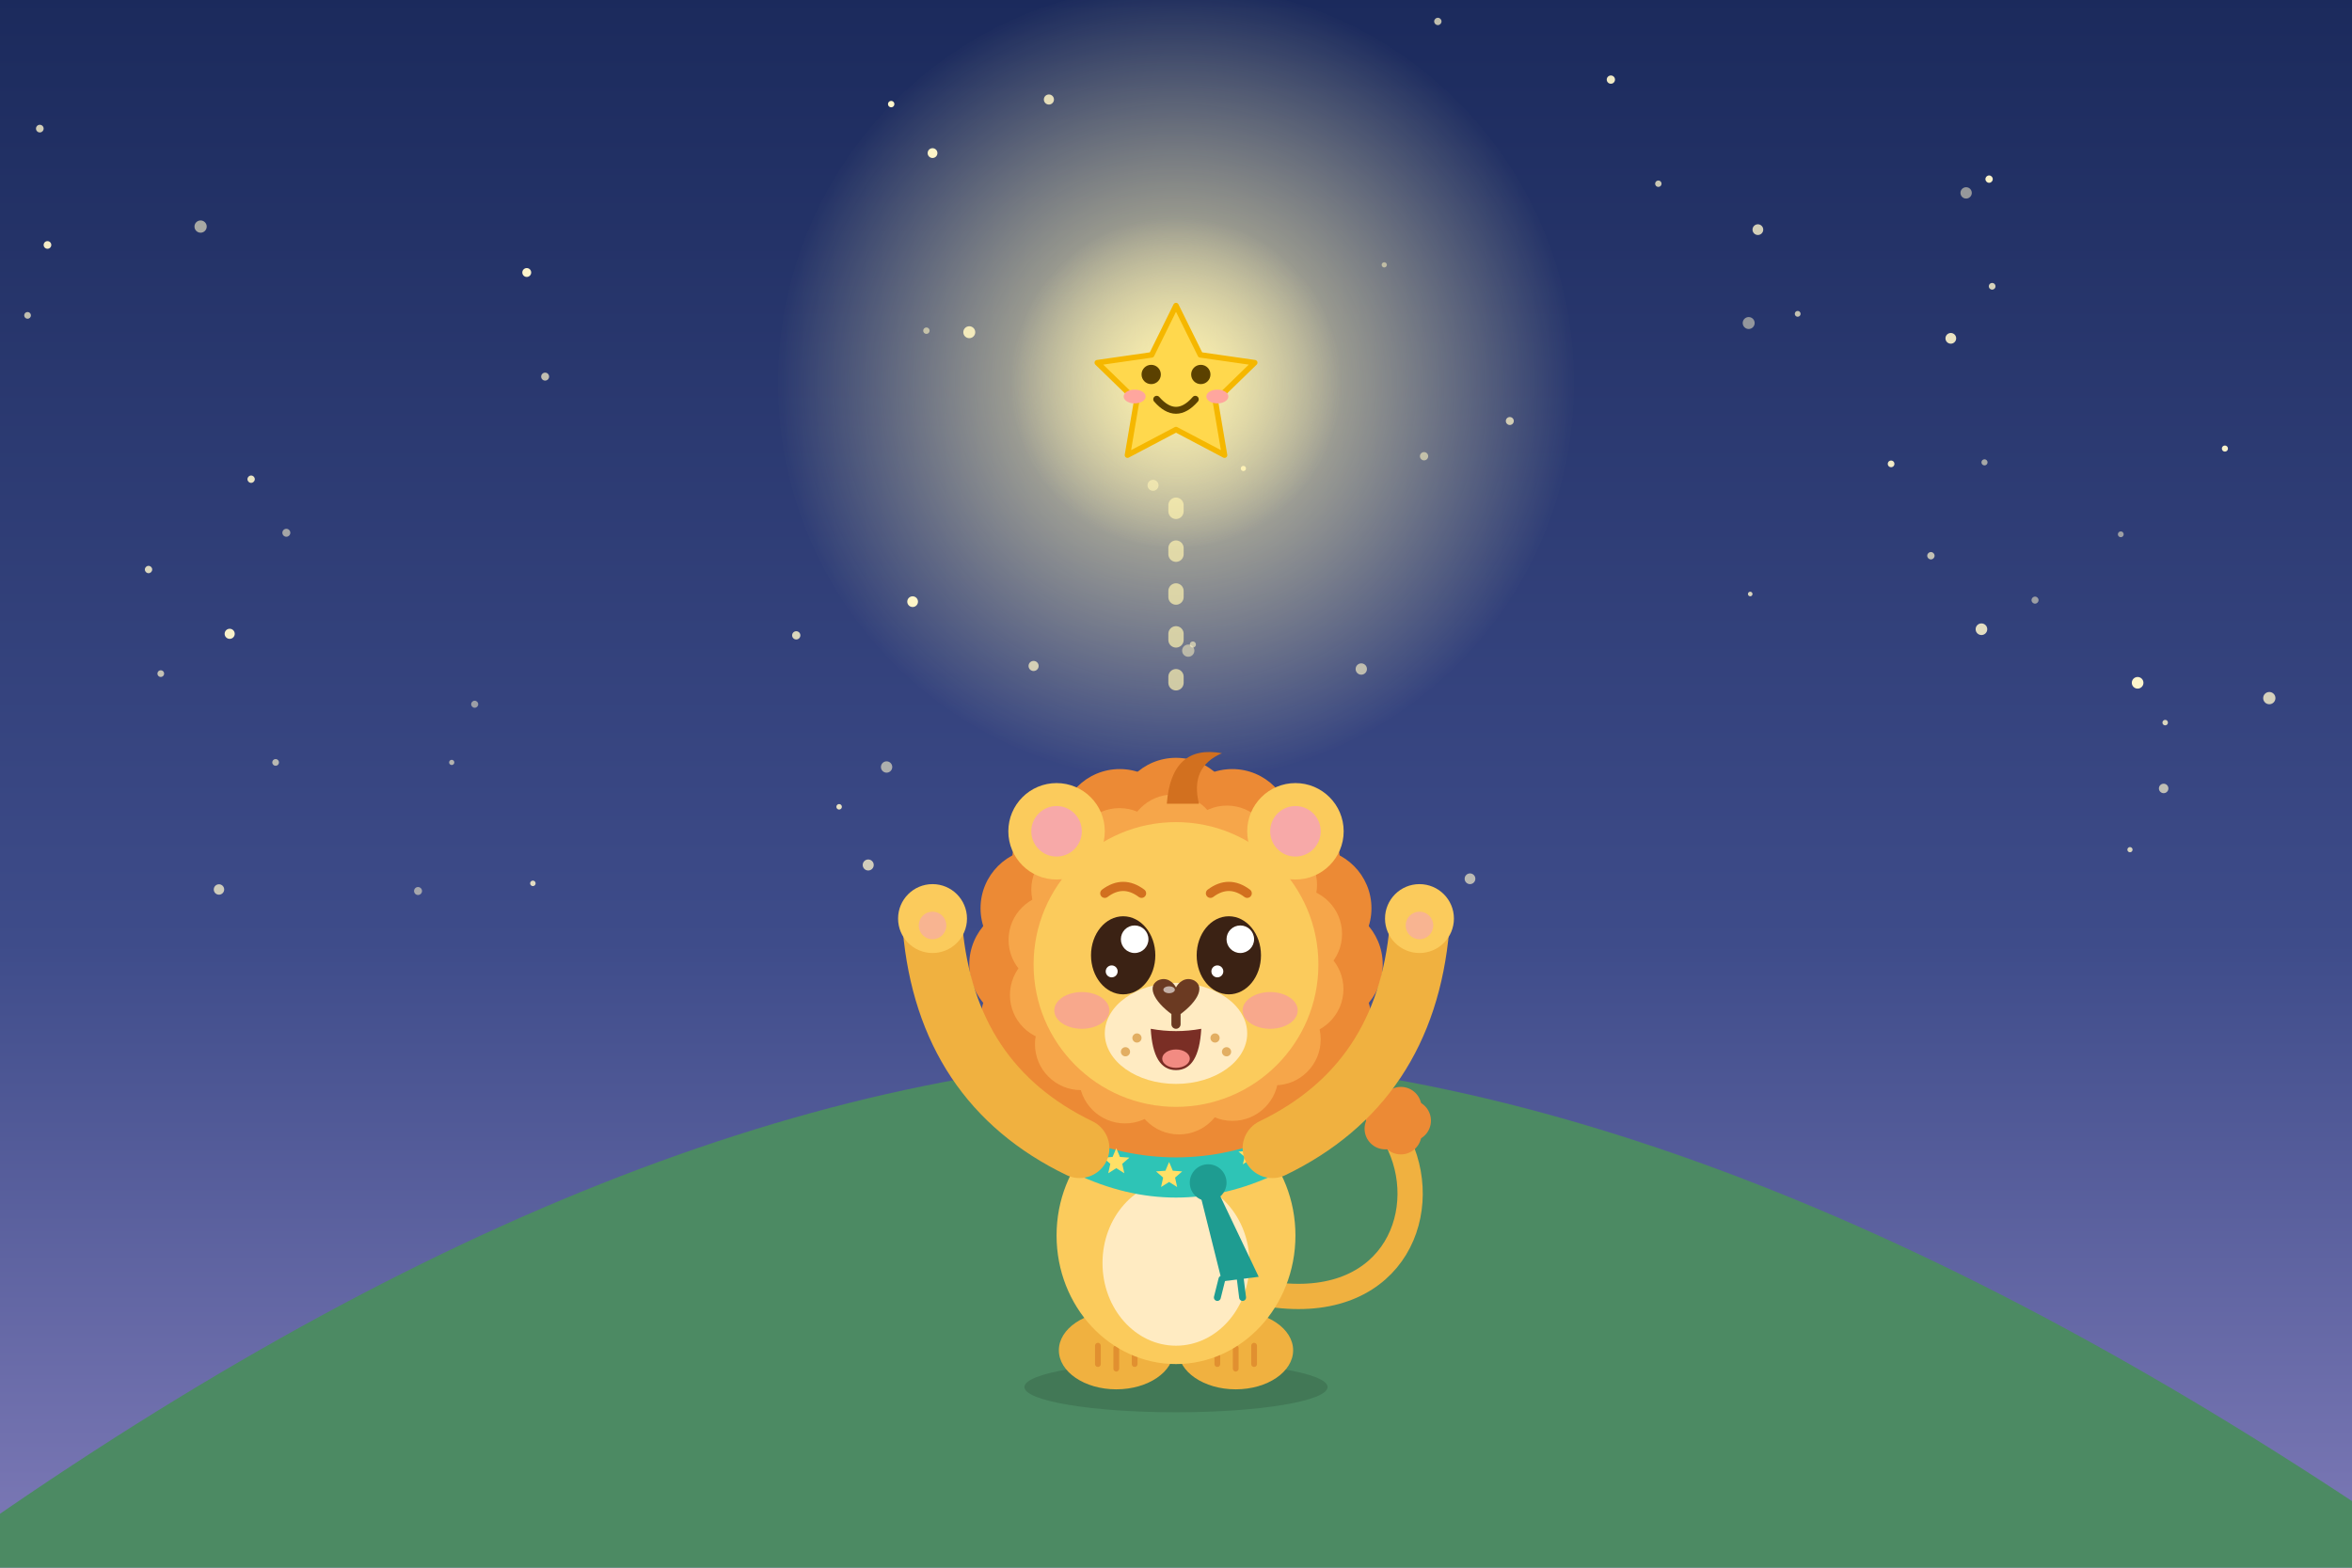
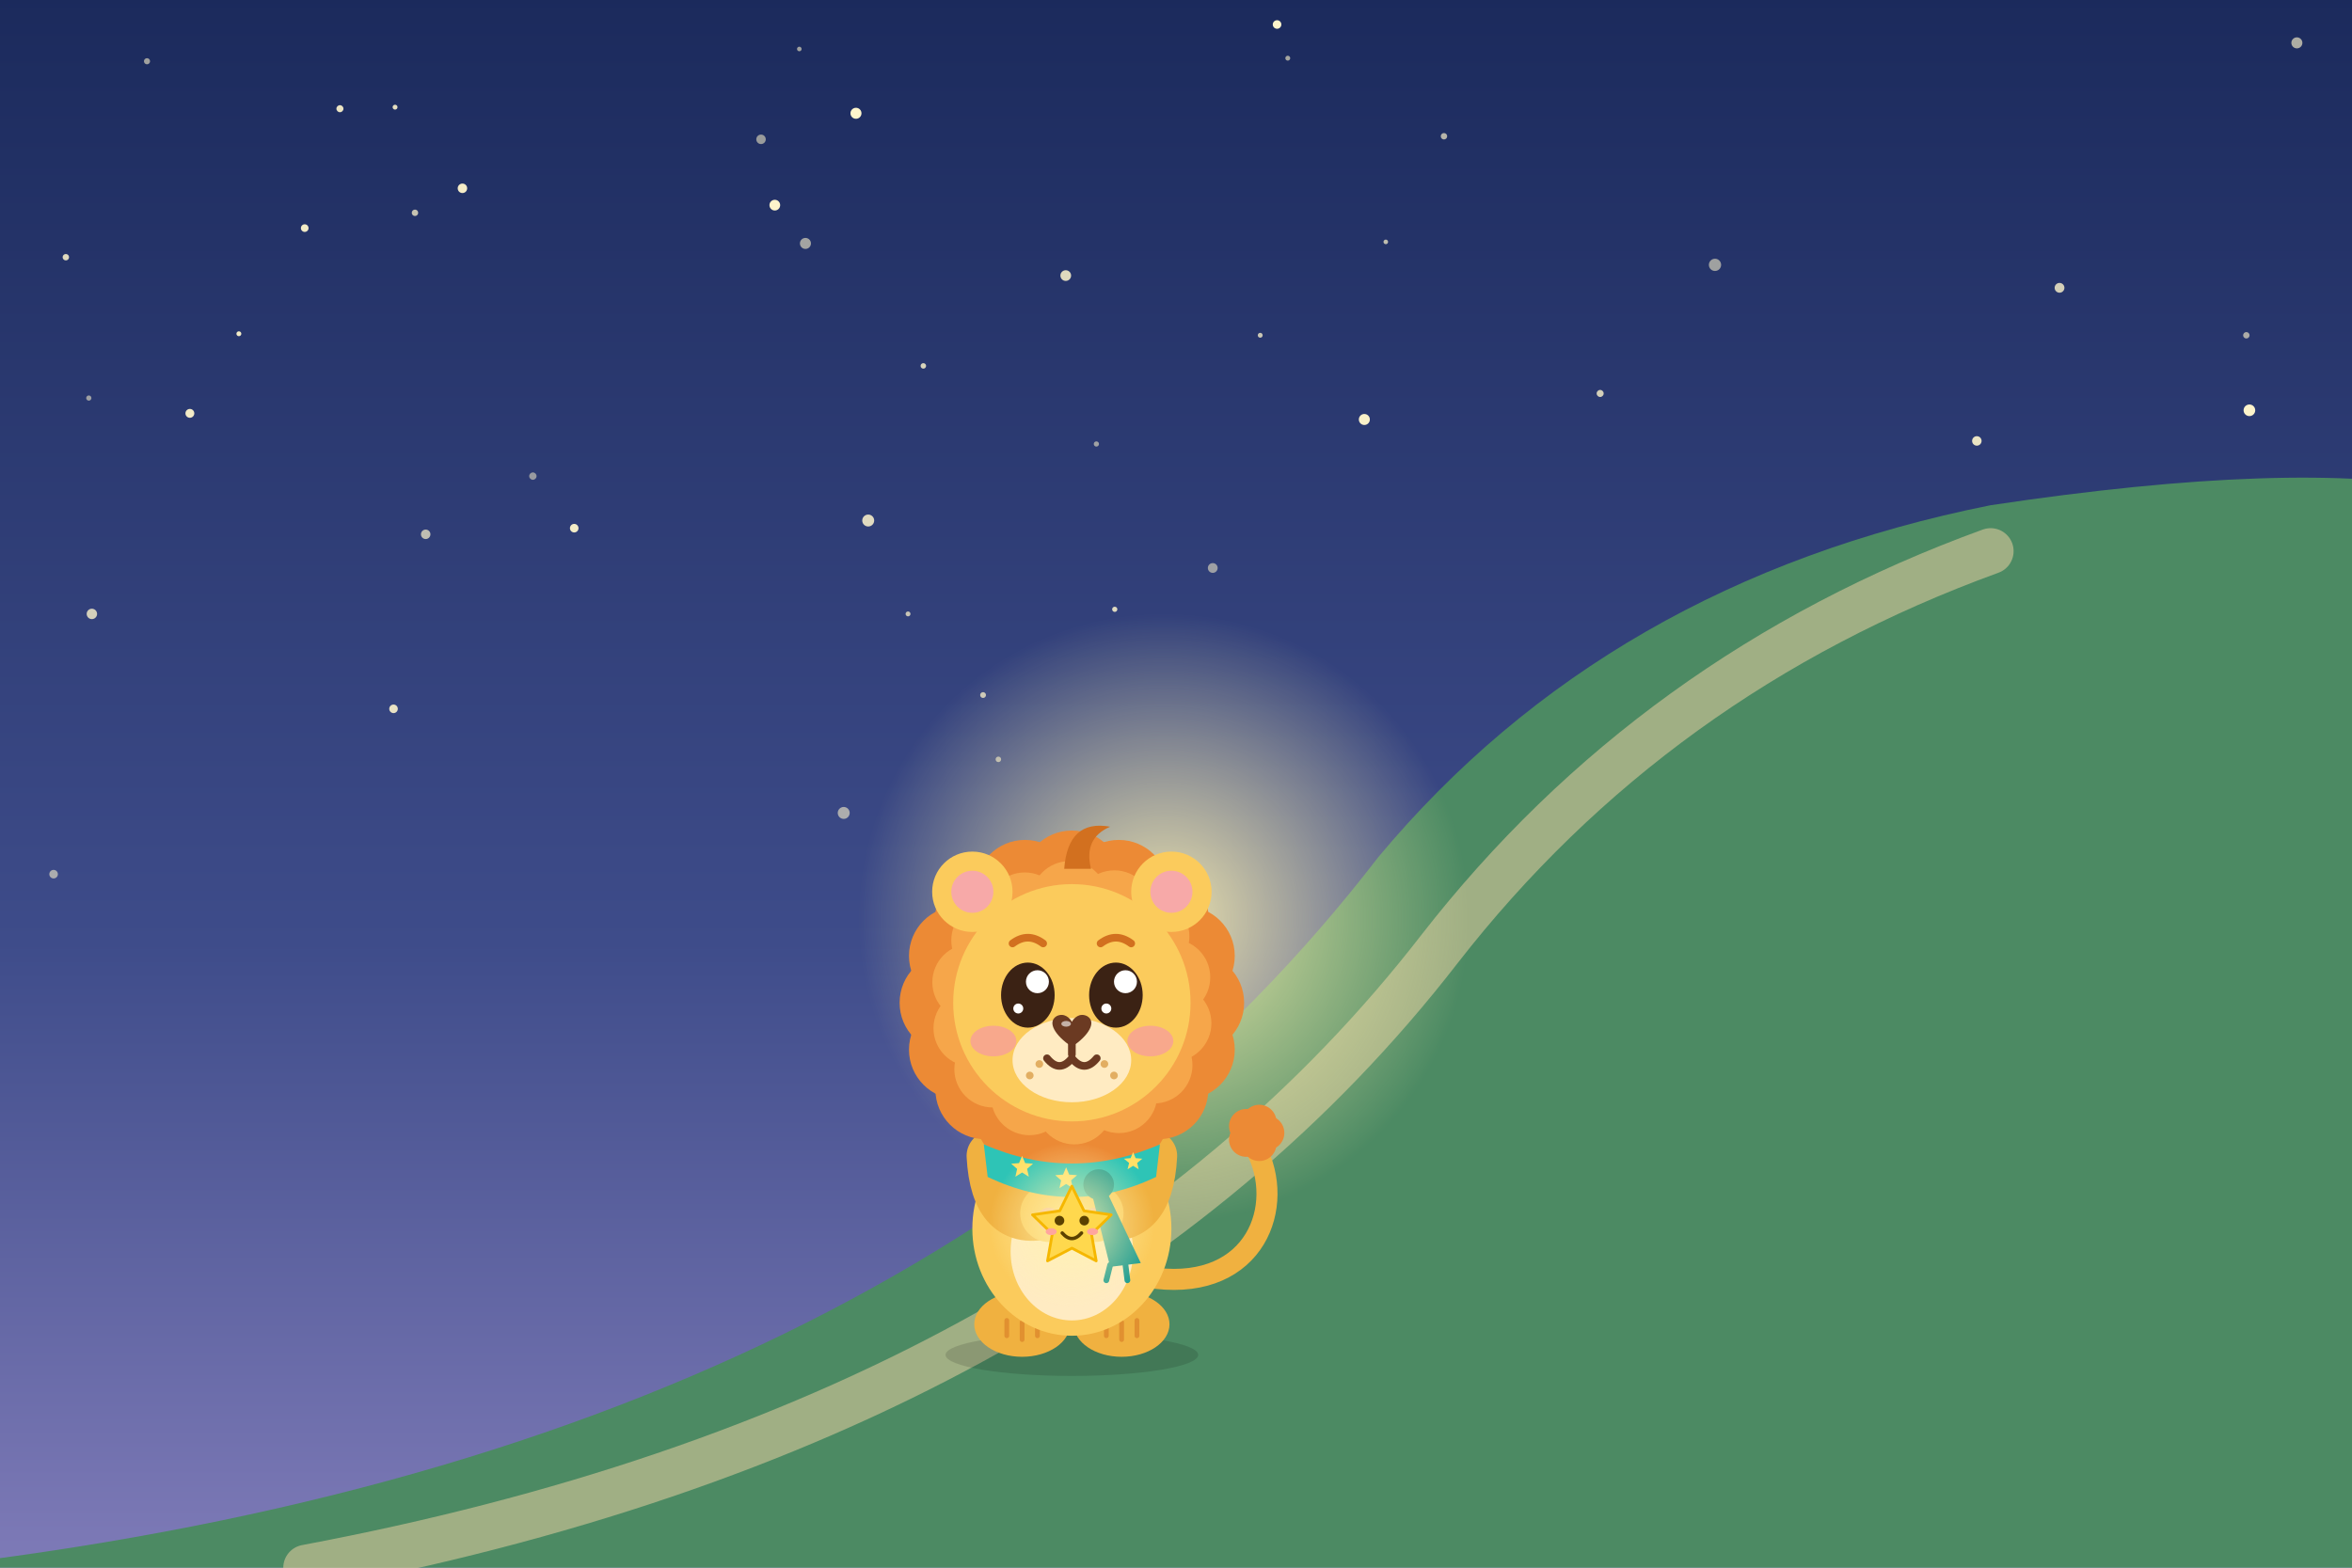
- <svg xmlns="http://www.w3.org/2000/svg" viewBox="0 0 1536 1024" role="img" aria-label="Lio ridică steluța și ea zboară spre cer">
+ <svg xmlns="http://www.w3.org/2000/svg" viewBox="0 0 1536 1024" role="img" aria-label="Lio urcă dealul, iar steluța îi luminează drumul">
  <defs>
    <linearGradient id="night" x1="0" y1="0" x2="0" y2="1">
      <stop offset="0" stop-color="#1B2A5C" />
      <stop offset="0.6" stop-color="#3E4C8A" />
      <stop offset="1" stop-color="#7F7BB8" />
    </linearGradient>
    <linearGradient id="dusk" x1="0" y1="0" x2="0" y2="1">
      <stop offset="0" stop-color="#2B3A73" />
      <stop offset="0.55" stop-color="#8A6FB3" />
      <stop offset="1" stop-color="#F2A98B" />
    </linearGradient>
    <radialGradient id="glow">
      <stop offset="0" stop-color="#FFF3B0" stop-opacity="0.9" />
      <stop offset="1" stop-color="#FFF3B0" stop-opacity="0" />
    </radialGradient>
    <radialGradient id="moon">
      <stop offset="0" stop-color="#FFFBE6" />
      <stop offset="1" stop-color="#F6E7A8" />
    </radialGradient>
    <filter id="soft">
      <feGaussianBlur stdDeviation="1.2" />
    </filter>
  </defs>
  <rect width="1536" height="1024" fill="url(#night)" />
-   <circle cx="348" cy="577" r="1.8" fill="#FFF6CC" opacity="0.85" />
-   <circle cx="131" cy="148" r="4.0" fill="#FFF6CC" opacity="0.60" />
-   <circle cx="986" cy="275" r="2.6" fill="#FFF6CC" opacity="0.75" />
-   <circle cx="295" cy="498" r="1.7" fill="#FFF6CC" opacity="0.62" />
-   <circle cx="31" cy="160" r="2.5" fill="#FFF6CC" opacity="0.95" />
-   <circle cx="582" cy="68" r="2.1" fill="#FFF6CC" opacity="1.00" />
-   <circle cx="97" cy="372" r="2.4" fill="#FFF6CC" opacity="0.83" />
-   <circle cx="520" cy="415" r="2.7" fill="#FFF6CC" opacity="0.82" />
-   <circle cx="1385" cy="349" r="1.9" fill="#FFF6CC" opacity="0.53" />
-   <circle cx="1453" cy="293" r="2.0" fill="#FFF6CC" opacity="0.97" />
-   <circle cx="889" cy="437" r="3.7" fill="#FFF6CC" opacity="0.64" />
-   <circle cx="548" cy="527" r="1.8" fill="#FFF6CC" opacity="0.88" />
-   <circle cx="150" cy="414" r="3.3" fill="#FFF6CC" opacity="0.97" />
-   <circle cx="1296" cy="302" r="2.0" fill="#FFF6CC" opacity="0.58" />
-   <circle cx="812" cy="306" r="1.7" fill="#FFF6CC" opacity="0.95" />
-   <circle cx="779" cy="421" r="2.0" fill="#FFF6CC" opacity="0.62" />
-   <circle cx="18" cy="206" r="2.2" fill="#FFF6CC" opacity="0.71" />
-   <circle cx="579" cy="501" r="3.7" fill="#FFF6CC" opacity="0.59" />
-   <circle cx="609" cy="100" r="3.2" fill="#FFF6CC" opacity="0.99" />
-   <circle cx="310" cy="460" r="2.3" fill="#FFF6CC" opacity="0.51" />
-   <circle cx="1174" cy="205" r="1.9" fill="#FFF6CC" opacity="0.72" />
-   <circle cx="356" cy="246" r="2.6" fill="#FFF6CC" opacity="0.71" />
-   <circle cx="904" cy="173" r="1.7" fill="#FFF6CC" opacity="0.54" />
-   <circle cx="164" cy="313" r="2.4" fill="#FFF6CC" opacity="0.90" />
-   <circle cx="776" cy="425" r="4.0" fill="#FFF6CC" opacity="0.53" />
-   <circle cx="26" cy="84" r="2.5" fill="#FFF6CC" opacity="0.79" />
-   <circle cx="1142" cy="211" r="3.9" fill="#FFF6CC" opacity="0.50" />
-   <circle cx="1284" cy="126" r="3.7" fill="#FFF6CC" opacity="0.52" />
-   <circle cx="1482" cy="456" r="4.0" fill="#FFF6CC" opacity="0.79" />
-   <circle cx="273" cy="582" r="2.6" fill="#FFF6CC" opacity="0.54" />
-   <circle cx="930" cy="298" r="2.7" fill="#FFF6CC" opacity="0.58" />
-   <circle cx="187" cy="348" r="2.6" fill="#FFF6CC" opacity="0.56" />
-   <circle cx="675" cy="435" r="3.3" fill="#FFF6CC" opacity="0.74" />
-   <circle cx="605" cy="216" r="2.1" fill="#FFF6CC" opacity="0.60" />
-   <circle cx="685" cy="65" r="3.3" fill="#FFF6CC" opacity="0.85" />
-   <circle cx="939" cy="14" r="2.4" fill="#FFF6CC" opacity="0.72" />
-   <circle cx="143" cy="581" r="3.4" fill="#FFF6CC" opacity="0.75" />
-   <circle cx="1083" cy="120" r="2.1" fill="#FFF6CC" opacity="0.76" />
-   <circle cx="1143" cy="388" r="1.5" fill="#FFF6CC" opacity="0.81" />
-   <circle cx="1396" cy="446" r="3.8" fill="#FFF6CC" opacity="0.99" />
-   <circle cx="344" cy="178" r="2.9" fill="#FFF6CC" opacity="0.99" />
-   <circle cx="567" cy="565" r="3.6" fill="#FFF6CC" opacity="0.76" />
-   <circle cx="960" cy="574" r="3.5" fill="#FFF6CC" opacity="0.65" />
-   <circle cx="1299" cy="117" r="2.4" fill="#FFF6CC" opacity="0.98" />
-   <circle cx="1301" cy="187" r="2.2" fill="#FFF6CC" opacity="0.81" />
-   <circle cx="1294" cy="411" r="3.8" fill="#FFF6CC" opacity="0.86" />
-   <circle cx="1261" cy="363" r="2.4" fill="#FFF6CC" opacity="0.71" />
-   <circle cx="753" cy="317" r="3.6" fill="#FFF6CC" opacity="0.63" />
-   <circle cx="105" cy="440" r="2.2" fill="#FFF6CC" opacity="0.71" />
-   <circle cx="180" cy="498" r="2.2" fill="#FFF6CC" opacity="0.65" />
-   <circle cx="1235" cy="303" r="2.2" fill="#FFF6CC" opacity="0.94" />
-   <circle cx="633" cy="217" r="3.9" fill="#FFF6CC" opacity="0.90" />
-   <circle cx="1148" cy="150" r="3.5" fill="#FFF6CC" opacity="0.80" />
-   <circle cx="1274" cy="221" r="3.5" fill="#FFF6CC" opacity="0.90" />
-   <circle cx="596" cy="393" r="3.5" fill="#FFF6CC" opacity="1.00" />
-   <circle cx="1414" cy="472" r="1.8" fill="#FFF6CC" opacity="0.81" />
-   <circle cx="1052" cy="52" r="2.7" fill="#FFF6CC" opacity="0.93" />
-   <circle cx="1391" cy="555" r="1.7" fill="#FFF6CC" opacity="0.80" />
-   <circle cx="1329" cy="392" r="2.3" fill="#FFF6CC" opacity="0.52" />
-   <circle cx="1413" cy="515" r="3.1" fill="#FFF6CC" opacity="0.68" />
-   <path d="M-50,1024 Q400,700 768,690 Q1136,700 1600,1024 Z" fill="#4C8A63" />
-   <circle cx="768" cy="250" r="260" fill="url(#glow)" />
-   <circle cx="768" cy="250" r="108.0" fill="url(#glow)" />
-   <path d="M768.0,199.6 L783.9,231.8 L819.4,236.9 L793.7,261.9 L799.7,297.3 L768.0,280.6 L736.3,297.3 L742.3,261.9 L716.6,236.9 L752.1,231.8 Z" fill="#FFD84D" stroke="#F5B700" stroke-width="3.6" stroke-linejoin="round" />
-   <circle cx="751.8" cy="244.6" r="6.3" fill="#5B4100" />
-   <circle cx="784.2" cy="244.6" r="6.3" fill="#5B4100" />
-   <ellipse cx="741.0" cy="259.0" rx="7.2" ry="4.5" fill="#FFA69E" />
-   <ellipse cx="795.0" cy="259.0" rx="7.2" ry="4.5" fill="#FFA69E" />
-   <path d="M755.4,260.8 q12.6,14.4 25.2,0" stroke="#5B4100" stroke-width="4.5" fill="none" stroke-linecap="round" />
-   <path d="M768,330 L768,450" stroke="#FFF3B0" stroke-width="10" stroke-dasharray="4 24" stroke-linecap="round" opacity="0.7" />
-   <g transform="translate(768,900) scale(1.5,1.5)">
+   <circle cx="497" cy="91" r="3.1" fill="#FFF6CC" opacity="0.54" />
+   <circle cx="823" cy="219" r="1.6" fill="#FFF6CC" opacity="0.75" />
+   <circle cx="58" cy="260" r="1.7" fill="#FFF6CC" opacity="0.55" />
+   <circle cx="652" cy="496" r="1.8" fill="#FFF6CC" opacity="0.61" />
+   <circle cx="964" cy="569" r="2.9" fill="#FFF6CC" opacity="0.70" />
+   <circle cx="1500" cy="28" r="3.6" fill="#FFF6CC" opacity="0.64" />
+   <circle cx="222" cy="71" r="2.3" fill="#FFF6CC" opacity="0.91" />
+   <circle cx="278" cy="349" r="3.1" fill="#FFF6CC" opacity="0.69" />
+   <circle cx="841" cy="38" r="1.6" fill="#FFF6CC" opacity="0.60" />
+   <circle cx="1045" cy="257" r="2.3" fill="#FFF6CC" opacity="0.79" />
+   <circle cx="696" cy="180" r="3.5" fill="#FFF6CC" opacity="0.85" />
+   <circle cx="375" cy="345" r="2.8" fill="#FFF6CC" opacity="0.94" />
+   <circle cx="1120" cy="173" r="4.0" fill="#FFF6CC" opacity="0.56" />
+   <circle cx="642" cy="454" r="1.9" fill="#FFF6CC" opacity="0.74" />
+   <circle cx="60" cy="401" r="3.4" fill="#FFF6CC" opacity="0.79" />
+   <circle cx="1345" cy="188" r="3.2" fill="#FFF6CC" opacity="0.80" />
+   <circle cx="891" cy="274" r="3.6" fill="#FFF6CC" opacity="0.97" />
+   <circle cx="728" cy="398" r="1.7" fill="#FFF6CC" opacity="0.85" />
+   <circle cx="994" cy="596" r="3.6" fill="#FFF6CC" opacity="0.64" />
+   <circle cx="593" cy="401" r="1.6" fill="#FFF6CC" opacity="0.73" />
+   <circle cx="258" cy="70" r="1.6" fill="#FFF6CC" opacity="0.88" />
+   <circle cx="199" cy="149" r="2.5" fill="#FFF6CC" opacity="0.94" />
+   <circle cx="124" cy="270" r="2.9" fill="#FFF6CC" opacity="0.94" />
+   <circle cx="1258" cy="518" r="2.2" fill="#FFF6CC" opacity="0.71" />
+   <circle cx="551" cy="531" r="3.9" fill="#FFF6CC" opacity="0.58" />
+   <circle cx="271" cy="139" r="2.1" fill="#FFF6CC" opacity="0.74" />
+   <circle cx="905" cy="158" r="1.5" fill="#FFF6CC" opacity="0.71" />
+   <circle cx="567" cy="340" r="3.9" fill="#FFF6CC" opacity="0.85" />
+   <circle cx="792" cy="371" r="3.2" fill="#FFF6CC" opacity="0.53" />
+   <circle cx="1382" cy="468" r="3.7" fill="#FFF6CC" opacity="0.90" />
+   <circle cx="603" cy="239" r="1.8" fill="#FFF6CC" opacity="0.82" />
+   <circle cx="96" cy="40" r="2.0" fill="#FFF6CC" opacity="0.58" />
+   <circle cx="522" cy="32" r="1.5" fill="#FFF6CC" opacity="0.58" />
+   <circle cx="156" cy="218" r="1.6" fill="#FFF6CC" opacity="0.94" />
+   <circle cx="943" cy="89" r="2.1" fill="#FFF6CC" opacity="0.67" />
+   <circle cx="559" cy="74" r="3.6" fill="#FFF6CC" opacity="1.00" />
+   <circle cx="716" cy="290" r="1.7" fill="#FFF6CC" opacity="0.55" />
+   <circle cx="526" cy="159" r="3.6" fill="#FFF6CC" opacity="0.58" />
+   <circle cx="35" cy="571" r="2.8" fill="#FFF6CC" opacity="0.57" />
+   <circle cx="834" cy="16" r="2.8" fill="#FFF6CC" opacity="0.99" />
+   <circle cx="1326" cy="418" r="2.2" fill="#FFF6CC" opacity="0.68" />
+   <circle cx="257" cy="463" r="2.8" fill="#FFF6CC" opacity="0.89" />
+   <circle cx="506" cy="134" r="3.5" fill="#FFF6CC" opacity="0.99" />
+   <circle cx="1310" cy="484" r="3.5" fill="#FFF6CC" opacity="0.87" />
+   <circle cx="348" cy="311" r="2.4" fill="#FFF6CC" opacity="0.51" />
+   <circle cx="43" cy="168" r="2.1" fill="#FFF6CC" opacity="0.85" />
+   <circle cx="1469" cy="268" r="3.8" fill="#FFF6CC" opacity="0.99" />
+   <circle cx="1467" cy="219" r="2.1" fill="#FFF6CC" opacity="0.61" />
+   <circle cx="302" cy="123" r="3.1" fill="#FFF6CC" opacity="0.95" />
+   <circle cx="1291" cy="288" r="3.1" fill="#FFF6CC" opacity="0.90" />
+   <path d="M-50,1024 Q600,950 900,560 Q1050,380 1300,330 Q1500,300 1600,320 L1600,1024 Z" fill="#4C8A63" />
+   <path d="M200,1024 Q700,930 940,620 Q1080,440 1300,360" stroke="#D9C89A" stroke-width="30" fill="none" opacity="0.6" stroke-linecap="round" />
+   <circle cx="760" cy="600" r="200" fill="url(#glow)" />
+   <g transform="translate(700,880) scale(1.25,1.25)">
    <ellipse cx="0" cy="4" rx="66" ry="11" fill="#000" opacity=".13" />
    <path d="M44,-36 C96,-30 112,-74 96,-104" stroke="#F0B140" stroke-width="11" fill="none" stroke-linecap="round" />
    <circle cx="102.0" cy="-112.0" r="9" fill="#EC8A35" />
    <circle cx="97.9" cy="-106.3" r="9" fill="#EC8A35" />
    <circle cx="91.1" cy="-108.5" r="9" fill="#EC8A35" />
    <circle cx="91.1" cy="-115.5" r="9" fill="#EC8A35" />
    <circle cx="97.9" cy="-117.7" r="9" fill="#EC8A35" />
    <ellipse cx="-26" cy="-12" rx="25" ry="17" fill="#F0B140" />
    <ellipse cx="26" cy="-12" rx="25" ry="17" fill="#F0B140" />
    <path d="M-34,-6 v-8 M-26,-4 v-9 M-18,-6 v-8 M18,-6 v-8 M26,-4 v-9 M34,-6 v-8" stroke="#D2701F" stroke-width="2.5" stroke-linecap="round" opacity=".5" />
    <ellipse cx="0" cy="-62" rx="52" ry="56" fill="#FBCB5C" />
    <ellipse cx="0" cy="-50" rx="32" ry="36" fill="#FFEBC2" />
+     <path d="M-42,-100 Q-40,-62 -12,-70" stroke="#F0B140" stroke-width="26" fill="none" stroke-linecap="round" />
+     <circle cx="-12" cy="-70" r="15" fill="#FBCB5C" />
+     <circle cx="-12" cy="-67" r="6" fill="#F7A9A8" opacity=".7" />
+     <path d="M42,-100 Q40,-62 12,-70" stroke="#F0B140" stroke-width="26" fill="none" stroke-linecap="round" />
+     <circle cx="12" cy="-70" r="15" fill="#FBCB5C" />
+     <circle cx="12" cy="-67" r="6" fill="#F7A9A8" opacity=".7" />
    <circle cx="64.0" cy="-180.0" r="26" fill="#EC8A35" />
    <circle cx="59.1" cy="-155.5" r="26" fill="#EC8A35" />
    <circle cx="45.3" cy="-134.7" r="26" fill="#EC8A35" />
    <circle cx="24.5" cy="-120.9" r="26" fill="#EC8A35" />
    <circle cx="0.0" cy="-116.0" r="26" fill="#EC8A35" />
    <circle cx="-24.5" cy="-120.9" r="26" fill="#EC8A35" />
    <circle cx="-45.3" cy="-134.7" r="26" fill="#EC8A35" />
    <circle cx="-59.1" cy="-155.5" r="26" fill="#EC8A35" />
    <circle cx="-64.0" cy="-180.0" r="26" fill="#EC8A35" />
    <circle cx="-59.1" cy="-204.5" r="26" fill="#EC8A35" />
    <circle cx="-45.3" cy="-225.3" r="26" fill="#EC8A35" />
    <circle cx="-24.5" cy="-239.1" r="26" fill="#EC8A35" />
    <circle cx="-0.0" cy="-244.0" r="26" fill="#EC8A35" />
    <circle cx="24.5" cy="-239.1" r="26" fill="#EC8A35" />
    <circle cx="45.3" cy="-225.3" r="26" fill="#EC8A35" />
    <circle cx="59.1" cy="-204.5" r="26" fill="#EC8A35" />
    <circle cx="52.9" cy="-169.3" r="20" fill="#F6A64A" />
    <circle cx="43.0" cy="-147.4" r="20" fill="#F6A64A" />
    <circle cx="24.6" cy="-131.9" r="20" fill="#F6A64A" />
    <circle cx="1.3" cy="-126.0" r="20" fill="#F6A64A" />
    <circle cx="-22.2" cy="-130.8" r="20" fill="#F6A64A" />
    <circle cx="-41.4" cy="-145.3" r="20" fill="#F6A64A" />
    <circle cx="-52.3" cy="-166.7" r="20" fill="#F6A64A" />
    <circle cx="-52.9" cy="-190.7" r="20" fill="#F6A64A" />
    <circle cx="-43.0" cy="-212.6" r="20" fill="#F6A64A" />
    <circle cx="-24.6" cy="-228.1" r="20" fill="#F6A64A" />
    <circle cx="-1.3" cy="-234.0" r="20" fill="#F6A64A" />
    <circle cx="22.2" cy="-229.2" r="20" fill="#F6A64A" />
    <circle cx="41.4" cy="-214.7" r="20" fill="#F6A64A" />
    <circle cx="52.3" cy="-193.3" r="20" fill="#F6A64A" />
    <path d="M-4,-250 q2,-26 24,-22 q-14,6 -10,22 z" fill="#D2701F" />
    <circle cx="-52" cy="-238" r="21" fill="#FBCB5C" />
    <circle cx="52" cy="-238" r="21" fill="#FBCB5C" />
    <circle cx="-52" cy="-238" r="11" fill="#F7A9A8" />
    <circle cx="52" cy="-238" r="11" fill="#F7A9A8" />
    <circle cx="0" cy="-180" r="62" fill="#FBCB5C" />
    <ellipse cx="0" cy="-150" rx="31" ry="22" fill="#FFEBC2" />
    <ellipse cx="-41" cy="-160" rx="12" ry="8" fill="#F79C9C" opacity=".75" />
    <ellipse cx="41" cy="-160" rx="12" ry="8" fill="#F79C9C" opacity=".75" />
    <path d="M-31,-211 q8,-6 16,0 M15,-211 q8,-6 16,0" stroke="#D2701F" stroke-width="4" fill="none" stroke-linecap="round" />
    <ellipse cx="-23" cy="-184" rx="14" ry="17" fill="#3B2214" />
    <g>
      <circle cx="-18" cy="-191" r="6" fill="#fff" />
      <circle cx="-28" cy="-177" r="2.6" fill="#fff" />
    </g>
    <ellipse cx="23" cy="-184" rx="14" ry="17" fill="#3B2214" />
    <g>
      <circle cx="28" cy="-191" r="6" fill="#fff" />
      <circle cx="18" cy="-177" r="2.6" fill="#fff" />
    </g>
    <circle cx="-17" cy="-148" r="2" fill="#E2AE62" />
    <circle cx="-22" cy="-142" r="2" fill="#E2AE62" />
    <circle cx="17" cy="-148" r="2" fill="#E2AE62" />
    <circle cx="22" cy="-142" r="2" fill="#E2AE62" />
    <path d="M0,-157 C-9,-163 -13,-170 -8,-173 C-4,-175 -1,-172 0,-170 C1,-172 4,-175 8,-173 C13,-170 9,-163 0,-157 Z" fill="#6B3A22" />
    <ellipse cx="-3" cy="-169" rx="2.5" ry="1.5" fill="#fff" opacity=".6" />
-     <path d="M0,-158 v4" stroke="#6B3A22" stroke-width="4" stroke-linecap="round" />
-     <path d="M-11,-152 Q0,-150 11,-152 Q10,-134 0,-134 Q-10,-134 -11,-152 Z" fill="#7A2E25" />
-     <ellipse cx="0" cy="-139" rx="6" ry="4" fill="#F28B82" />
+     <path d="M0,-158 v5 M-13,-151 q6.5,8 13,0 q6.5,8 13,0" stroke="#6B3A22" stroke-width="4" fill="none" stroke-linecap="round" stroke-linejoin="round" />
    <path d="M-46,-106 Q0,-86 46,-106 L44,-89 Q0,-68 -44,-89 Z" fill="#2EC4B6" />
    <path d="M16,-86 L36,-44 L20,-42 L10,-82 Z" fill="#1E9C91" />
    <path d="M20,-43 l-2,8 M28,-43 l1,8" stroke="#1E9C91" stroke-width="3" stroke-linecap="round" />
    <circle cx="14" cy="-85" r="8" fill="#1E9C91" />
    <path d="M-26.0,-100.0 L-24.4,-96.2 L-20.3,-95.9 L-23.4,-93.2 L-22.5,-89.1 L-26.0,-91.3 L-29.5,-89.1 L-28.6,-93.2 L-31.7,-95.9 L-27.6,-96.2 Z" fill="#FFE066" />
    <path d="M-3.0,-94.0 L-1.4,-90.2 L2.7,-89.9 L-0.4,-87.2 L0.5,-83.1 L-3.0,-85.3 L-6.5,-83.1 L-5.6,-87.2 L-8.7,-89.9 L-4.6,-90.2 Z" fill="#FFE066" />
    <path d="M32.0,-102.0 L33.3,-98.8 L36.8,-98.5 L34.1,-96.3 L34.9,-93.0 L32.0,-94.8 L29.1,-93.0 L29.9,-96.3 L27.2,-98.5 L30.7,-98.8 Z" fill="#FFE066" />
-     <path d="M-42,-100 Q-100,-128 -106,-196" stroke="#F0B140" stroke-width="26" fill="none" stroke-linecap="round" />
-     <circle cx="-106" cy="-200" r="15" fill="#FBCB5C" />
-     <circle cx="-106" cy="-197" r="6" fill="#F7A9A8" opacity=".7" />
-     <path d="M42,-100 Q100,-128 106,-196" stroke="#F0B140" stroke-width="26" fill="none" stroke-linecap="round" />
-     <circle cx="106" cy="-200" r="15" fill="#FBCB5C" />
-     <circle cx="106" cy="-197" r="6" fill="#F7A9A8" opacity=".7" />
  </g>
+   <circle cx="700" cy="800" r="54.0" fill="url(#glow)" />
+   <path d="M700.0,774.8 L707.9,790.9 L725.7,793.5 L712.8,806.0 L715.9,823.6 L700.0,815.3 L684.1,823.6 L687.2,806.0 L674.3,793.5 L692.1,790.9 Z" fill="#FFD84D" stroke="#F5B700" stroke-width="1.8" stroke-linejoin="round" />
+   <circle cx="691.9" cy="797.3" r="3.15" fill="#5B4100" />
+   <circle cx="708.1" cy="797.3" r="3.15" fill="#5B4100" />
+   <ellipse cx="686.5" cy="804.5" rx="3.6" ry="2.25" fill="#FFA69E" />
+   <ellipse cx="713.5" cy="804.5" rx="3.6" ry="2.25" fill="#FFA69E" />
+   <path d="M693.7,805.4 q6.3,7.2 12.6,0" stroke="#5B4100" stroke-width="2.25" fill="none" stroke-linecap="round" />
</svg>
